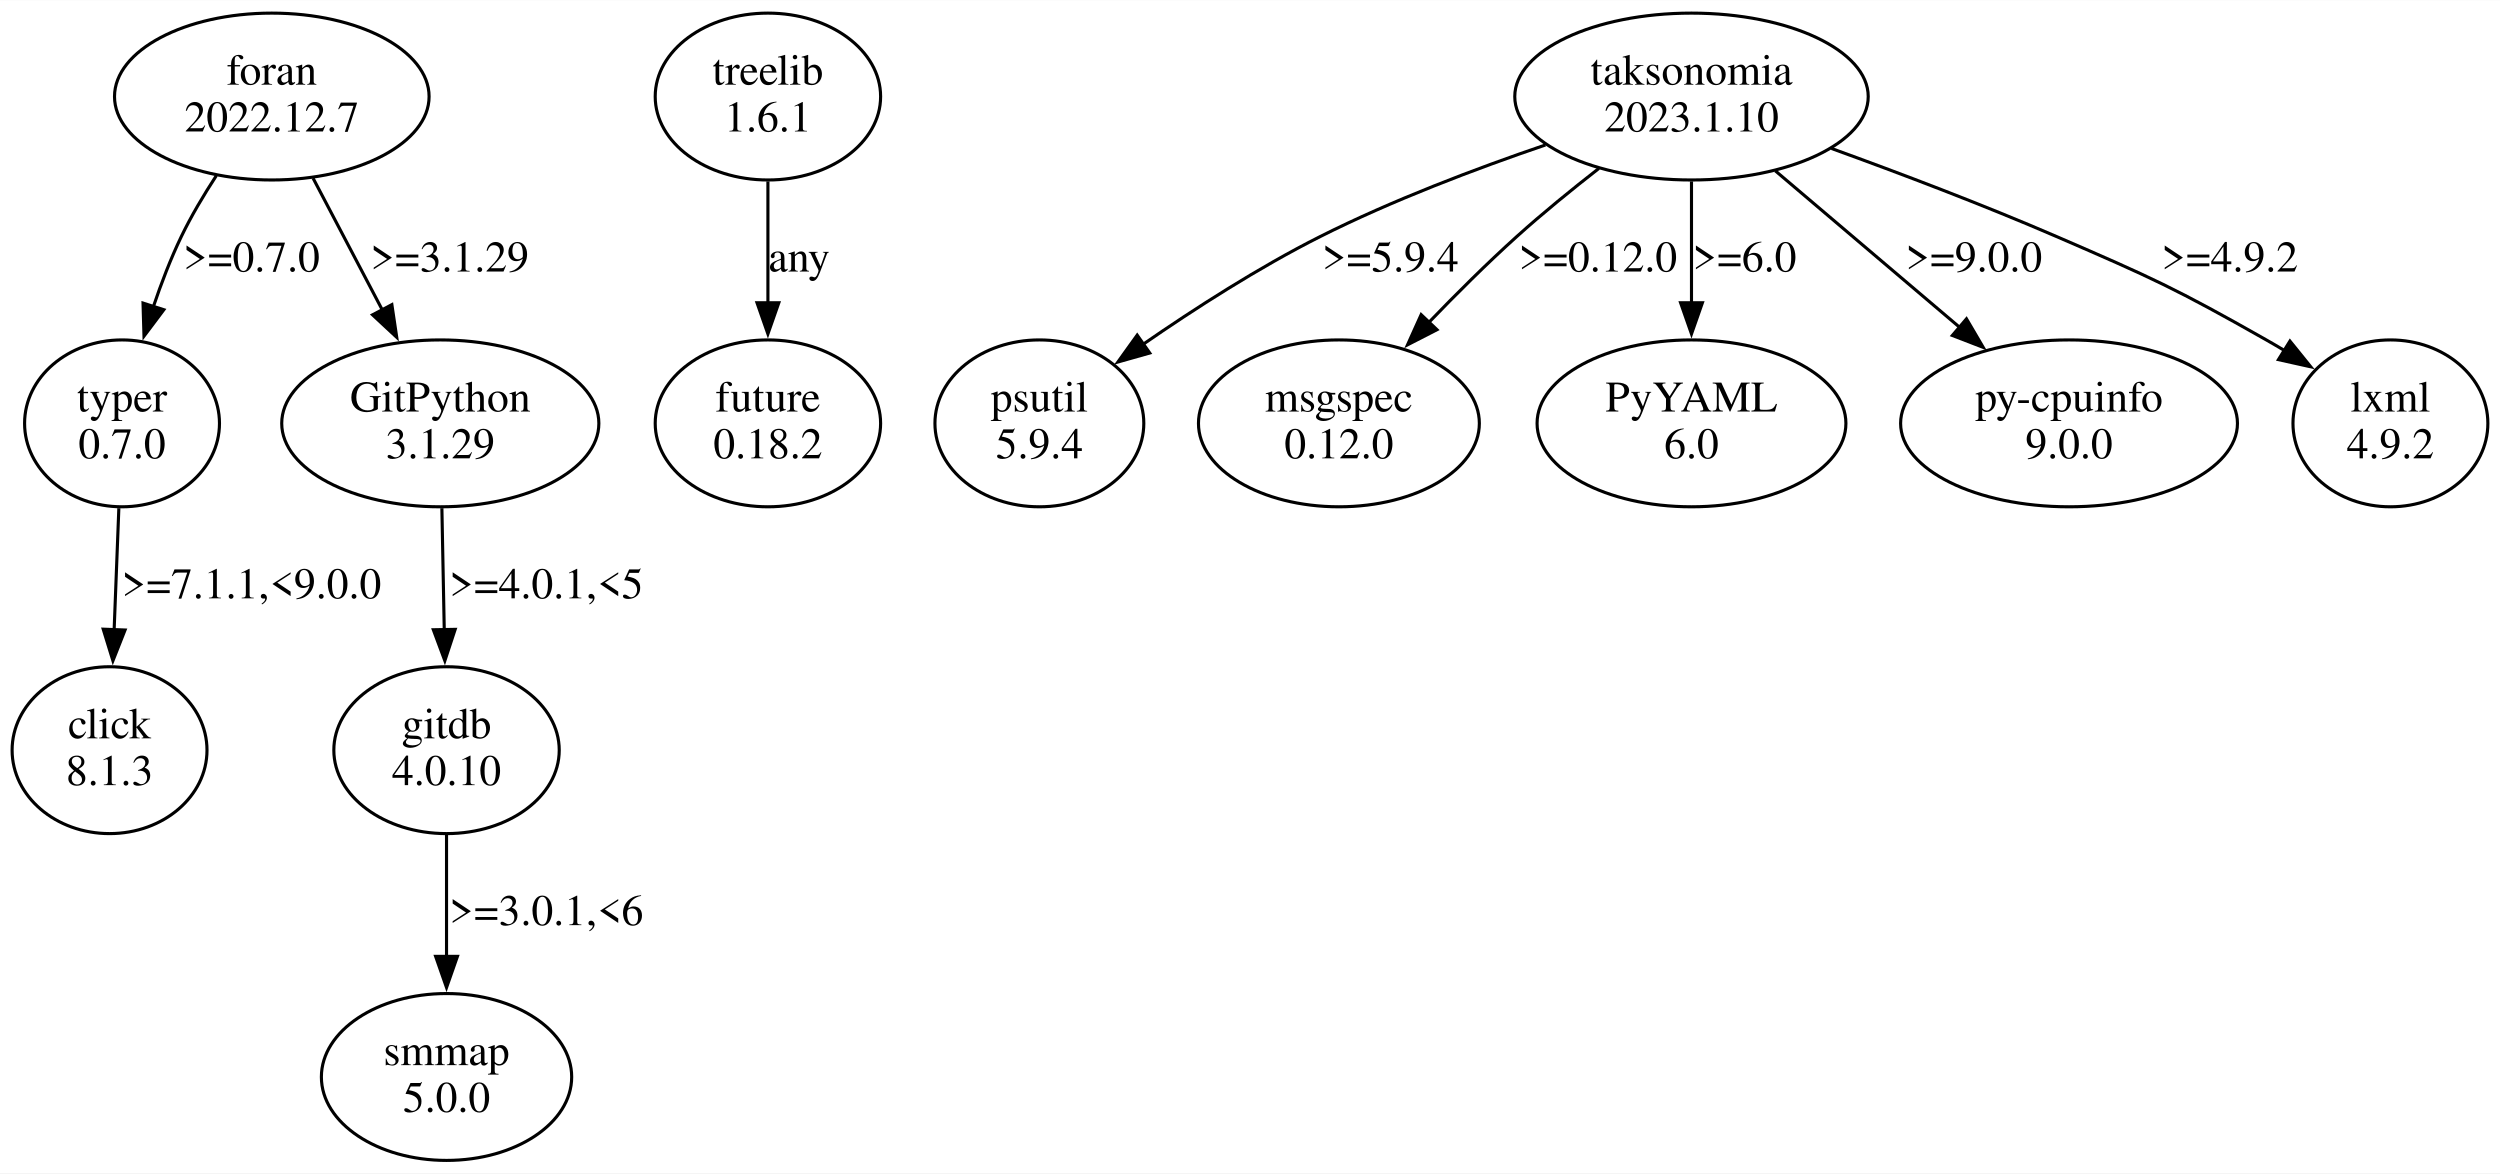
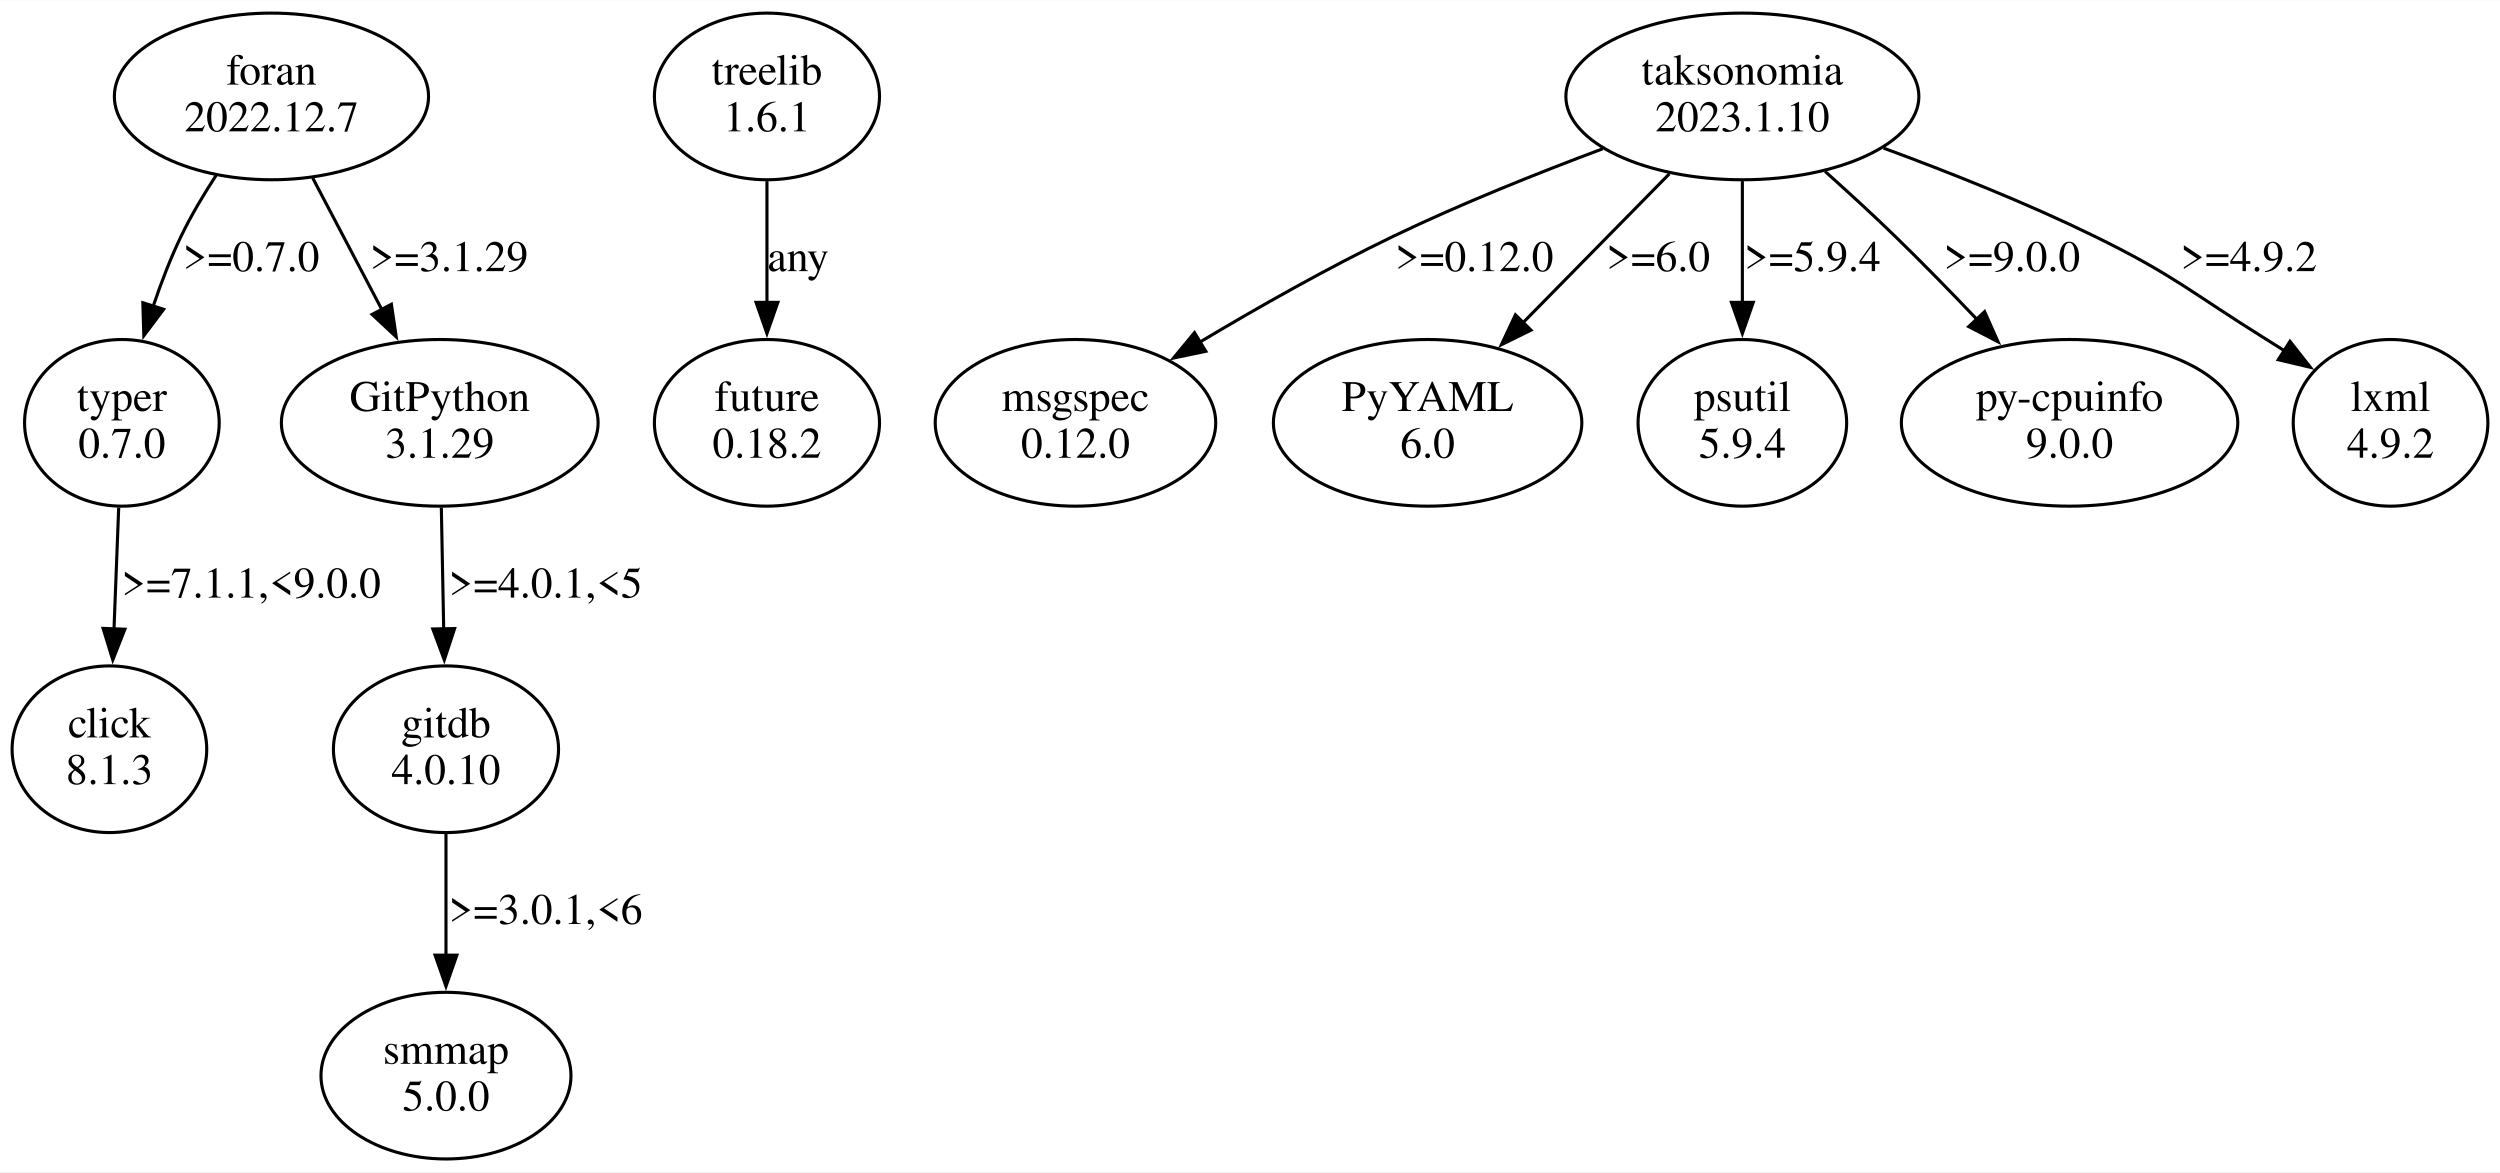
- <svg xmlns="http://www.w3.org/2000/svg" width="801pt" height="376pt" viewBox="0.00 0.00 801.23 375.96">
+ <svg xmlns="http://www.w3.org/2000/svg" width="802pt" height="376pt" viewBox="0.00 0.00 802.23 375.96">
  <g id="graph0" class="graph" transform="scale(1 1) rotate(0) translate(4 371.96)">
-     <polygon fill="white" stroke="none" points="-4,4 -4,-371.96 797.23,-371.96 797.23,4 -4,4" />
+     <polygon fill="white" stroke="none" points="-4,4 -4,-371.96 798.23,-371.96 798.23,4 -4,4" />
    <g id="node1" class="node">
      <ellipse fill="none" stroke="black" cx="35.11" cy="-236.35" rx="31.23" ry="26.74" />
      <text text-anchor="middle" x="35.11" y="-240.15" font-family="Times,serif" font-size="14.00">typer</text>
      <text text-anchor="middle" x="35.11" y="-225.15" font-family="Times,serif" font-size="14.00">0.7.0</text>
    </g>
    <g id="node2" class="node">
      <ellipse fill="none" stroke="black" cx="31.11" cy="-131.61" rx="31.23" ry="26.74" />
      <text text-anchor="middle" x="31.11" y="-135.41" font-family="Times,serif" font-size="14.00">click</text>
      <text text-anchor="middle" x="31.11" y="-120.41" font-family="Times,serif" font-size="14.00">8.1.3</text>
    </g>
    <g id="edge1" class="edge">
      <path fill="none" stroke="black" d="M34.09,-209.16C33.63,-197.32 33.08,-183.12 32.58,-170.18" />
      <polygon fill="black" stroke="black" points="36.08,-170.12 32.19,-160.27 29.08,-170.39 36.08,-170.12" />
      <text text-anchor="middle" x="76.61" y="-180.28" font-family="Times,serif" font-size="14.00">&gt;=7.1.1,&lt;9.0.0</text>
    </g>
    <g id="node3" class="node">
      <ellipse fill="none" stroke="black" cx="242.11" cy="-341.09" rx="36.12" ry="26.74" />
      <text text-anchor="middle" x="242.11" y="-344.89" font-family="Times,serif" font-size="14.00">treelib</text>
      <text text-anchor="middle" x="242.11" y="-329.89" font-family="Times,serif" font-size="14.00">1.6.1</text>
    </g>
    <g id="node4" class="node">
      <ellipse fill="none" stroke="black" cx="242.11" cy="-236.35" rx="36.12" ry="26.74" />
      <text text-anchor="middle" x="242.11" y="-240.15" font-family="Times,serif" font-size="14.00">future</text>
      <text text-anchor="middle" x="242.11" y="-225.15" font-family="Times,serif" font-size="14.00">0.18.2</text>
    </g>
    <g id="edge2" class="edge">
      <path fill="none" stroke="black" d="M242.11,-313.9C242.11,-302.06 242.11,-287.86 242.11,-274.92" />
      <polygon fill="black" stroke="black" points="245.61,-275.01 242.11,-265.01 238.61,-275.01 245.61,-275.01" />
      <text text-anchor="middle" x="252.11" y="-285.02" font-family="Times,serif" font-size="14.00">any</text>
    </g>
    <g id="node5" class="node">
-       <ellipse fill="none" stroke="black" cx="538.11" cy="-341.09" rx="56.64" ry="26.74" />
-       <text text-anchor="middle" x="538.11" y="-344.89" font-family="Times,serif" font-size="14.00">taksonomia</text>
-       <text text-anchor="middle" x="538.11" y="-329.89" font-family="Times,serif" font-size="14.00">2023.1.10</text>
+       <ellipse fill="none" stroke="black" cx="555.11" cy="-341.09" rx="56.64" ry="26.74" />
+       <text text-anchor="middle" x="555.11" y="-344.89" font-family="Times,serif" font-size="14.00">taksonomia</text>
+       <text text-anchor="middle" x="555.11" y="-329.89" font-family="Times,serif" font-size="14.00">2023.1.10</text>
    </g>
    <g id="node6" class="node">
-       <ellipse fill="none" stroke="black" cx="329.11" cy="-236.35" rx="33.47" ry="26.74" />
-       <text text-anchor="middle" x="329.11" y="-240.15" font-family="Times,serif" font-size="14.00">psutil</text>
-       <text text-anchor="middle" x="329.11" y="-225.15" font-family="Times,serif" font-size="14.00">5.9.4</text>
+       <ellipse fill="none" stroke="black" cx="341.11" cy="-236.35" rx="45.01" ry="26.74" />
+       <text text-anchor="middle" x="341.11" y="-240.15" font-family="Times,serif" font-size="14.00">msgspec</text>
+       <text text-anchor="middle" x="341.11" y="-225.15" font-family="Times,serif" font-size="14.00">0.12.0</text>
    </g>
    <g id="edge3" class="edge">
-       <path fill="none" stroke="black" d="M491.31,-325.58C468.96,-317.96 442.13,-307.8 419.11,-296.22 399.45,-286.33 378.82,-273.07 362.27,-261.63" />
-       <polygon fill="black" stroke="black" points="364.48,-258.9 354.28,-256.02 360.46,-264.63 364.48,-258.9" />
-       <text text-anchor="middle" x="441.61" y="-285.02" font-family="Times,serif" font-size="14.00">&gt;=5.9.4</text>
+       <path fill="none" stroke="black" d="M510.31,-324.3C489.55,-316.54 464.75,-306.63 443.11,-296.22 422.13,-286.12 399.62,-273.36 381.1,-262.3" />
+       <polygon fill="black" stroke="black" points="382.93,-259.31 372.56,-257.14 379.31,-265.3 382.93,-259.31" />
+       <text text-anchor="middle" x="469.11" y="-285.02" font-family="Times,serif" font-size="14.00">&gt;=0.12.0</text>
    </g>
    <g id="node7" class="node">
-       <ellipse fill="none" stroke="black" cx="425.11" cy="-236.35" rx="45.01" ry="26.74" />
-       <text text-anchor="middle" x="425.11" y="-240.15" font-family="Times,serif" font-size="14.00">msgspec</text>
-       <text text-anchor="middle" x="425.11" y="-225.15" font-family="Times,serif" font-size="14.00">0.12.0</text>
+       <ellipse fill="none" stroke="black" cx="454.11" cy="-236.35" rx="49.49" ry="26.74" />
+       <text text-anchor="middle" x="454.11" y="-240.15" font-family="Times,serif" font-size="14.00">PyYAML</text>
+       <text text-anchor="middle" x="454.11" y="-225.15" font-family="Times,serif" font-size="14.00">6.0</text>
    </g>
    <g id="edge4" class="edge">
-       <path fill="none" stroke="black" d="M508.43,-318.06C499.75,-311.29 490.37,-303.66 482.11,-296.22 472.56,-287.62 462.65,-277.76 453.83,-268.6" />
-       <polygon fill="black" stroke="black" points="456.54,-266.37 447.11,-261.53 451.47,-271.19 456.54,-266.37" />
-       <text text-anchor="middle" x="508.11" y="-285.02" font-family="Times,serif" font-size="14.00">&gt;=0.12.0</text>
+       <path fill="none" stroke="black" d="M531.69,-316.26C517.72,-302.06 499.84,-283.86 484.76,-268.53" />
+       <polygon fill="black" stroke="black" points="487.28,-266.1 477.78,-261.42 482.29,-271.01 487.28,-266.1" />
+       <text text-anchor="middle" x="528.11" y="-285.02" font-family="Times,serif" font-size="14.00">&gt;=6.0</text>
    </g>
    <g id="node8" class="node">
-       <ellipse fill="none" stroke="black" cx="538.11" cy="-236.35" rx="49.49" ry="26.74" />
-       <text text-anchor="middle" x="538.11" y="-240.15" font-family="Times,serif" font-size="14.00">PyYAML</text>
-       <text text-anchor="middle" x="538.11" y="-225.15" font-family="Times,serif" font-size="14.00">6.0</text>
+       <ellipse fill="none" stroke="black" cx="555.11" cy="-236.35" rx="33.47" ry="26.74" />
+       <text text-anchor="middle" x="555.11" y="-240.15" font-family="Times,serif" font-size="14.00">psutil</text>
+       <text text-anchor="middle" x="555.11" y="-225.15" font-family="Times,serif" font-size="14.00">5.9.4</text>
    </g>
    <g id="edge5" class="edge">
-       <path fill="none" stroke="black" d="M538.11,-313.9C538.11,-302.06 538.11,-287.86 538.11,-274.92" />
-       <polygon fill="black" stroke="black" points="541.61,-275.01 538.11,-265.01 534.61,-275.01 541.61,-275.01" />
-       <text text-anchor="middle" x="555.11" y="-285.02" font-family="Times,serif" font-size="14.00">&gt;=6.0</text>
+       <path fill="none" stroke="black" d="M555.11,-313.9C555.11,-302.06 555.11,-287.86 555.11,-274.92" />
+       <polygon fill="black" stroke="black" points="558.61,-275.01 555.11,-265.01 551.61,-275.01 558.61,-275.01" />
+       <text text-anchor="middle" x="577.61" y="-285.02" font-family="Times,serif" font-size="14.00">&gt;=5.9.4</text>
    </g>
    <g id="node9" class="node">
-       <ellipse fill="none" stroke="black" cx="659.11" cy="-236.35" rx="53.98" ry="26.74" />
-       <text text-anchor="middle" x="659.11" y="-240.15" font-family="Times,serif" font-size="14.00">py-cpuinfo</text>
-       <text text-anchor="middle" x="659.11" y="-225.15" font-family="Times,serif" font-size="14.00">9.0.0</text>
+       <ellipse fill="none" stroke="black" cx="660.11" cy="-236.35" rx="53.98" ry="26.74" />
+       <text text-anchor="middle" x="660.11" y="-240.15" font-family="Times,serif" font-size="14.00">py-cpuinfo</text>
+       <text text-anchor="middle" x="660.11" y="-225.15" font-family="Times,serif" font-size="14.00">9.0.0</text>
    </g>
    <g id="edge6" class="edge">
-       <path fill="none" stroke="black" d="M564.97,-317.29C582.4,-302.49 605.29,-283.05 624.14,-267.05" />
-       <polygon fill="black" stroke="black" points="626.24,-269.85 631.6,-260.71 621.71,-264.52 626.24,-269.85" />
-       <text text-anchor="middle" x="628.61" y="-285.02" font-family="Times,serif" font-size="14.00">&gt;=9.0.0</text>
+       <path fill="none" stroke="black" d="M581.66,-317.02C589.04,-310.42 596.98,-303.14 604.11,-296.22 612.86,-287.73 622.08,-278.27 630.46,-269.46" />
+       <polygon fill="black" stroke="black" points="632.84,-272.04 637.15,-262.36 627.74,-267.23 632.84,-272.04" />
+       <text text-anchor="middle" x="641.61" y="-285.02" font-family="Times,serif" font-size="14.00">&gt;=9.0.0</text>
    </g>
    <g id="node10" class="node">
-       <ellipse fill="none" stroke="black" cx="762.11" cy="-236.35" rx="31.23" ry="26.74" />
-       <text text-anchor="middle" x="762.11" y="-240.15" font-family="Times,serif" font-size="14.00">lxml</text>
-       <text text-anchor="middle" x="762.11" y="-225.15" font-family="Times,serif" font-size="14.00">4.9.2</text>
+       <ellipse fill="none" stroke="black" cx="763.11" cy="-236.35" rx="31.23" ry="26.74" />
+       <text text-anchor="middle" x="763.11" y="-240.15" font-family="Times,serif" font-size="14.00">lxml</text>
+       <text text-anchor="middle" x="763.11" y="-225.15" font-family="Times,serif" font-size="14.00">4.9.2</text>
    </g>
    <g id="edge7" class="edge">
-       <path fill="none" stroke="black" d="M582.97,-324.45C604.92,-316.5 631.62,-306.38 655.11,-296.22 685.58,-283.04 693.24,-279.59 722.11,-263.22 724.22,-262.03 726.36,-260.77 728.51,-259.48" />
-       <polygon fill="black" stroke="black" points="729.91,-262.72 736.57,-254.48 726.22,-256.78 729.91,-262.72" />
-       <text text-anchor="middle" x="710.61" y="-285.02" font-family="Times,serif" font-size="14.00">&gt;=4.9.2</text>
+       <path fill="none" stroke="black" d="M600.41,-324.51C621.37,-316.8 646.38,-306.86 668.11,-296.22 693.71,-283.68 698.92,-278.3 723.11,-263.22 725.17,-261.94 727.27,-260.62 729.39,-259.27" />
+       <polygon fill="black" stroke="black" points="730.84,-262.5 737.38,-254.17 727.07,-256.6 730.84,-262.5" />
+       <text text-anchor="middle" x="717.61" y="-285.02" font-family="Times,serif" font-size="14.00">&gt;=4.9.2</text>
    </g>
    <g id="node11" class="node">
      <ellipse fill="none" stroke="black" cx="83.11" cy="-341.09" rx="50.41" ry="26.74" />
      <text text-anchor="middle" x="83.11" y="-344.89" font-family="Times,serif" font-size="14.00">foran</text>
      <text text-anchor="middle" x="83.11" y="-329.89" font-family="Times,serif" font-size="14.00">2022.12.7</text>
    </g>
    <g id="edge8" class="edge">
      <path fill="none" stroke="black" d="M65.33,-315.73C61.3,-309.56 57.28,-302.8 54.11,-296.22 50.7,-289.13 47.69,-281.28 45.13,-273.68" />
      <polygon fill="black" stroke="black" points="48.51,-272.77 42.15,-264.3 41.84,-274.89 48.51,-272.77" />
      <text text-anchor="middle" x="76.61" y="-285.02" font-family="Times,serif" font-size="14.00">&gt;=0.7.0</text>
    </g>
    <g id="node12" class="node">
      <ellipse fill="none" stroke="black" cx="137.11" cy="-236.35" rx="50.82" ry="26.74" />
      <text text-anchor="middle" x="137.11" y="-240.15" font-family="Times,serif" font-size="14.00">GitPython</text>
      <text text-anchor="middle" x="137.11" y="-225.15" font-family="Times,serif" font-size="14.00">3.1.29</text>
    </g>
    <g id="edge9" class="edge">
      <path fill="none" stroke="black" d="M96.32,-314.96C103.06,-302.15 111.35,-286.36 118.7,-272.37" />
      <polygon fill="black" stroke="black" points="121.59,-274.4 123.15,-263.92 115.4,-271.14 121.59,-274.4" />
      <text text-anchor="middle" x="140.11" y="-285.02" font-family="Times,serif" font-size="14.00">&gt;=3.1.29</text>
    </g>
    <g id="node13" class="node">
      <ellipse fill="none" stroke="black" cx="139.11" cy="-131.61" rx="36.12" ry="26.74" />
      <text text-anchor="middle" x="139.11" y="-135.41" font-family="Times,serif" font-size="14.00">gitdb</text>
      <text text-anchor="middle" x="139.11" y="-120.41" font-family="Times,serif" font-size="14.00">4.0.10</text>
    </g>
    <g id="edge10" class="edge">
      <path fill="none" stroke="black" d="M137.62,-209.16C137.85,-197.32 138.13,-183.12 138.38,-170.18" />
      <polygon fill="black" stroke="black" points="141.88,-170.33 138.57,-160.27 134.88,-170.2 141.88,-170.33" />
      <text text-anchor="middle" x="171.11" y="-180.28" font-family="Times,serif" font-size="14.00">&gt;=4.0.1,&lt;5</text>
    </g>
    <g id="node14" class="node">
      <ellipse fill="none" stroke="black" cx="139.11" cy="-26.87" rx="40.11" ry="26.74" />
      <text text-anchor="middle" x="139.11" y="-30.67" font-family="Times,serif" font-size="14.00">smmap</text>
      <text text-anchor="middle" x="139.11" y="-15.67" font-family="Times,serif" font-size="14.00">5.0.0</text>
    </g>
    <g id="edge11" class="edge">
      <path fill="none" stroke="black" d="M139.11,-104.42C139.11,-92.58 139.11,-78.38 139.11,-65.44" />
      <polygon fill="black" stroke="black" points="142.61,-65.53 139.11,-55.53 135.61,-65.53 142.61,-65.53" />
      <text text-anchor="middle" x="171.11" y="-75.54" font-family="Times,serif" font-size="14.00">&gt;=3.0.1,&lt;6</text>
    </g>
  </g>
</svg>
